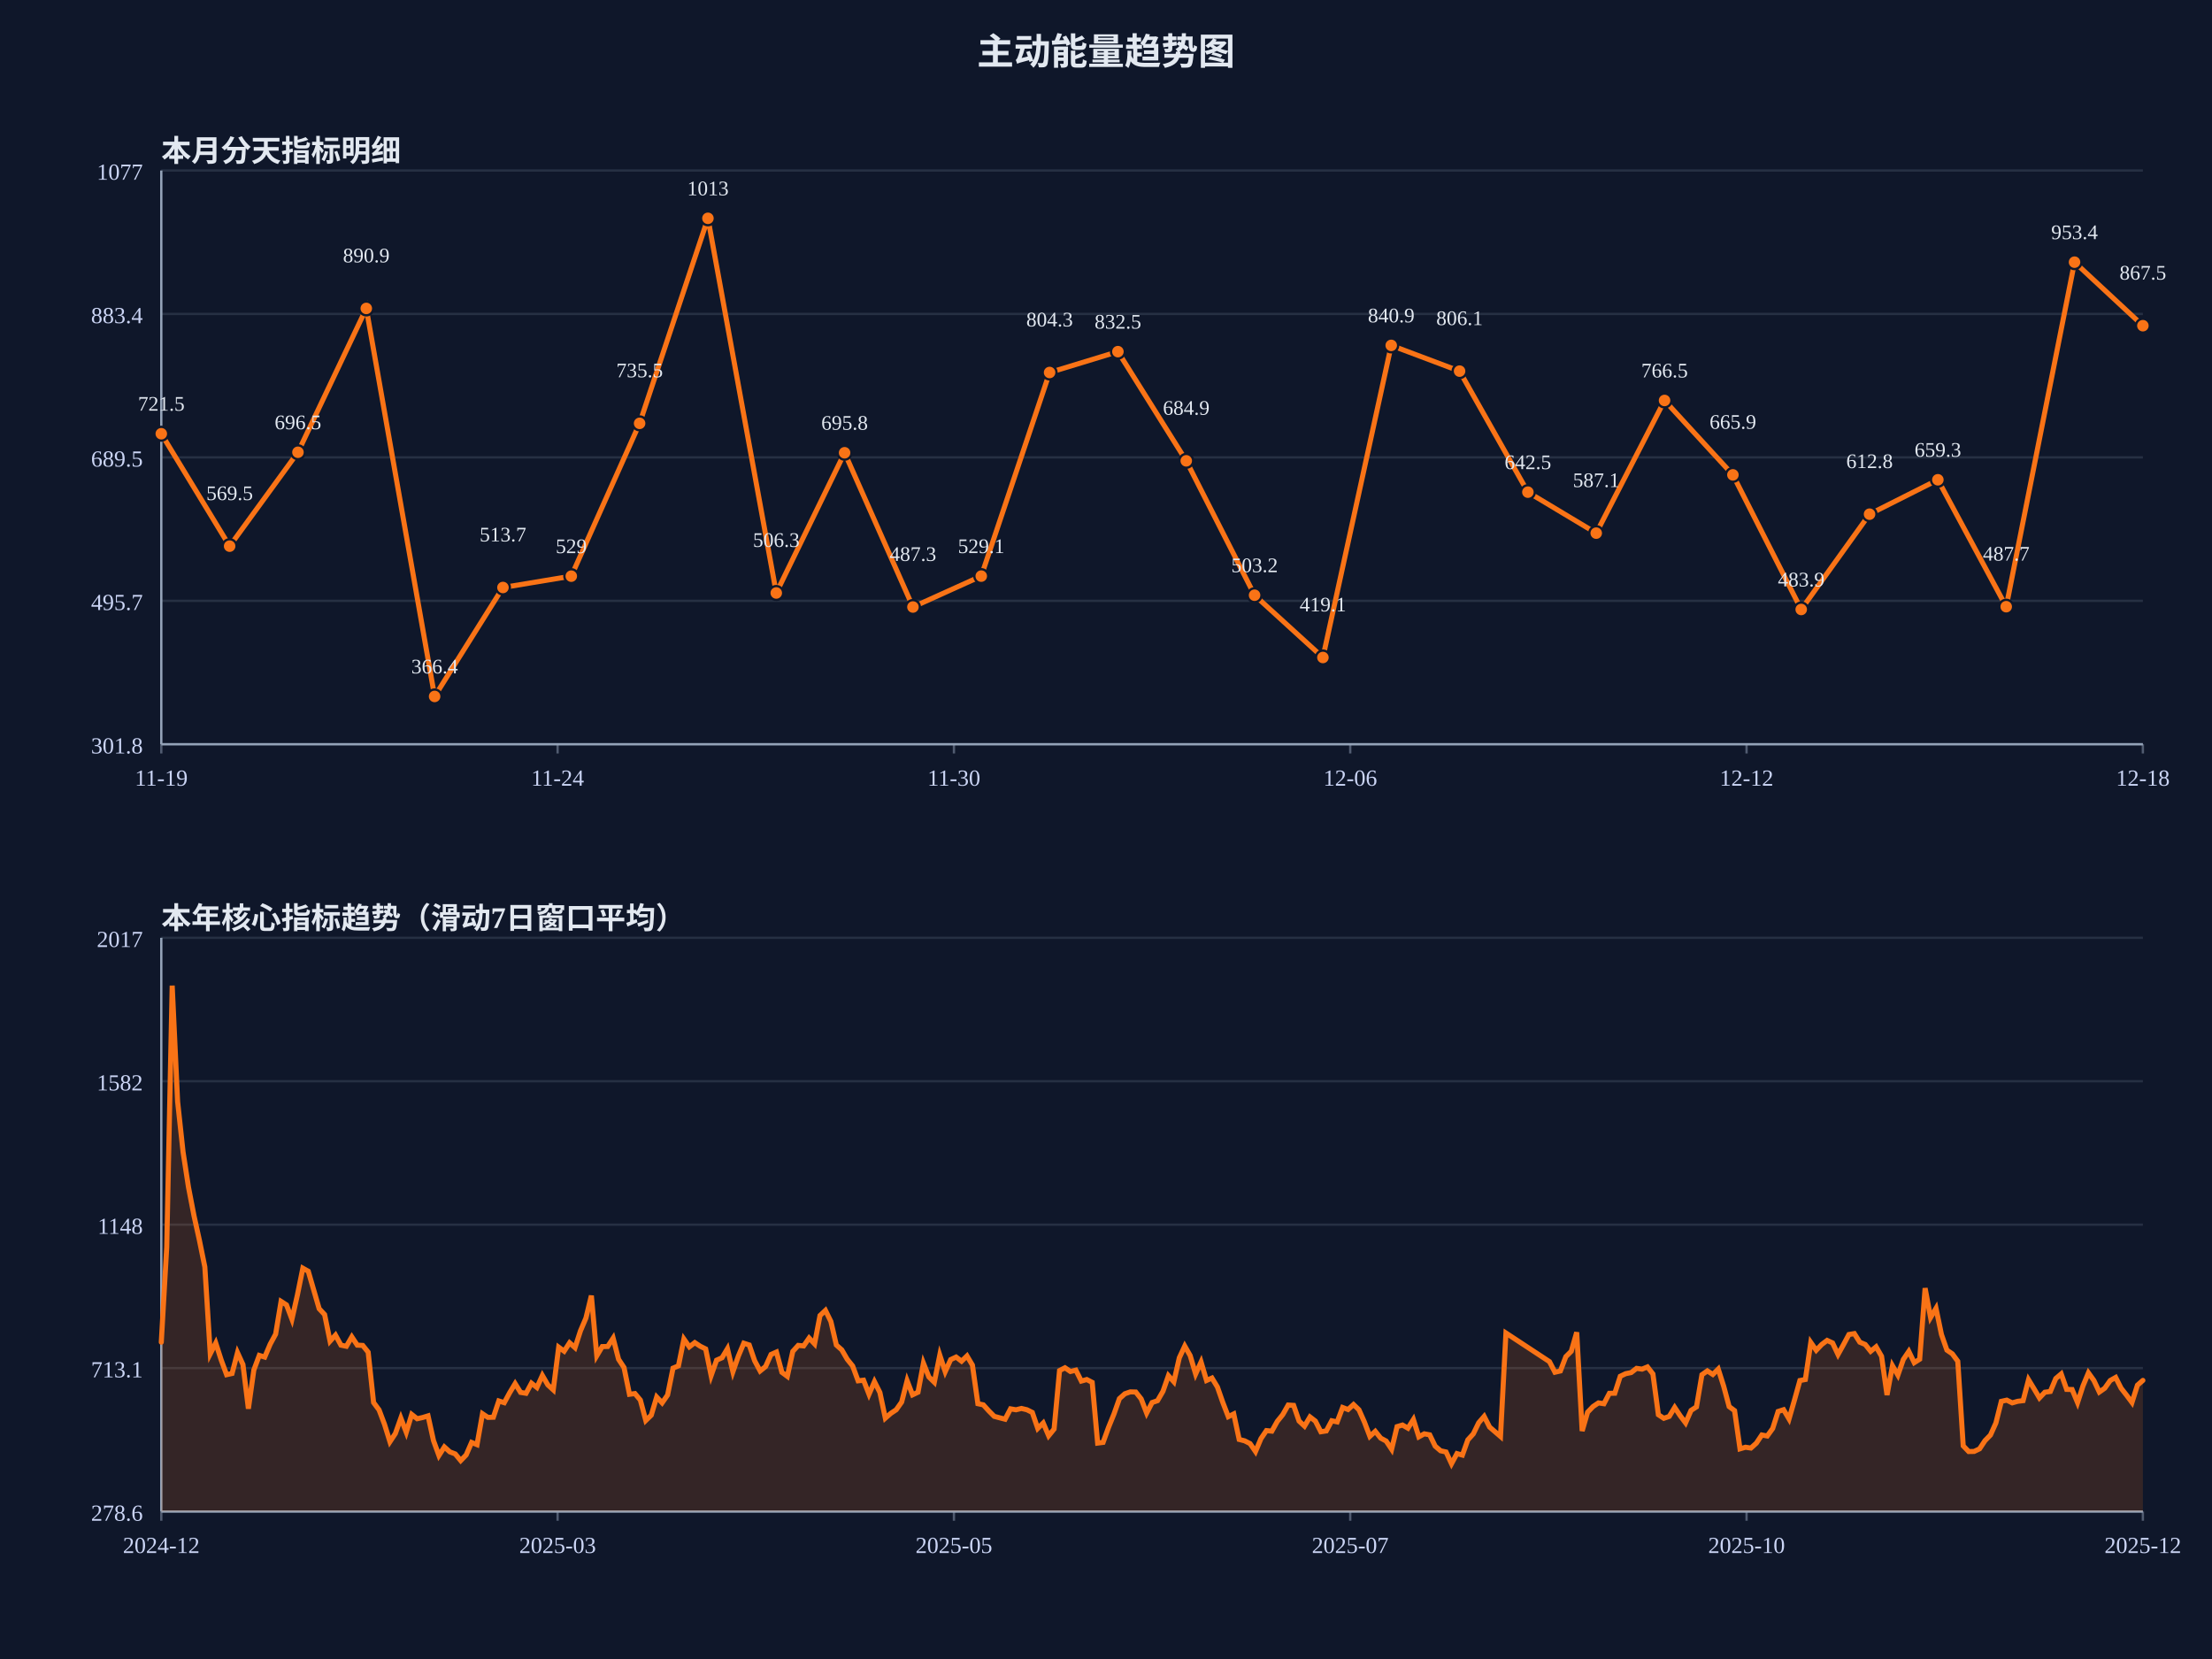
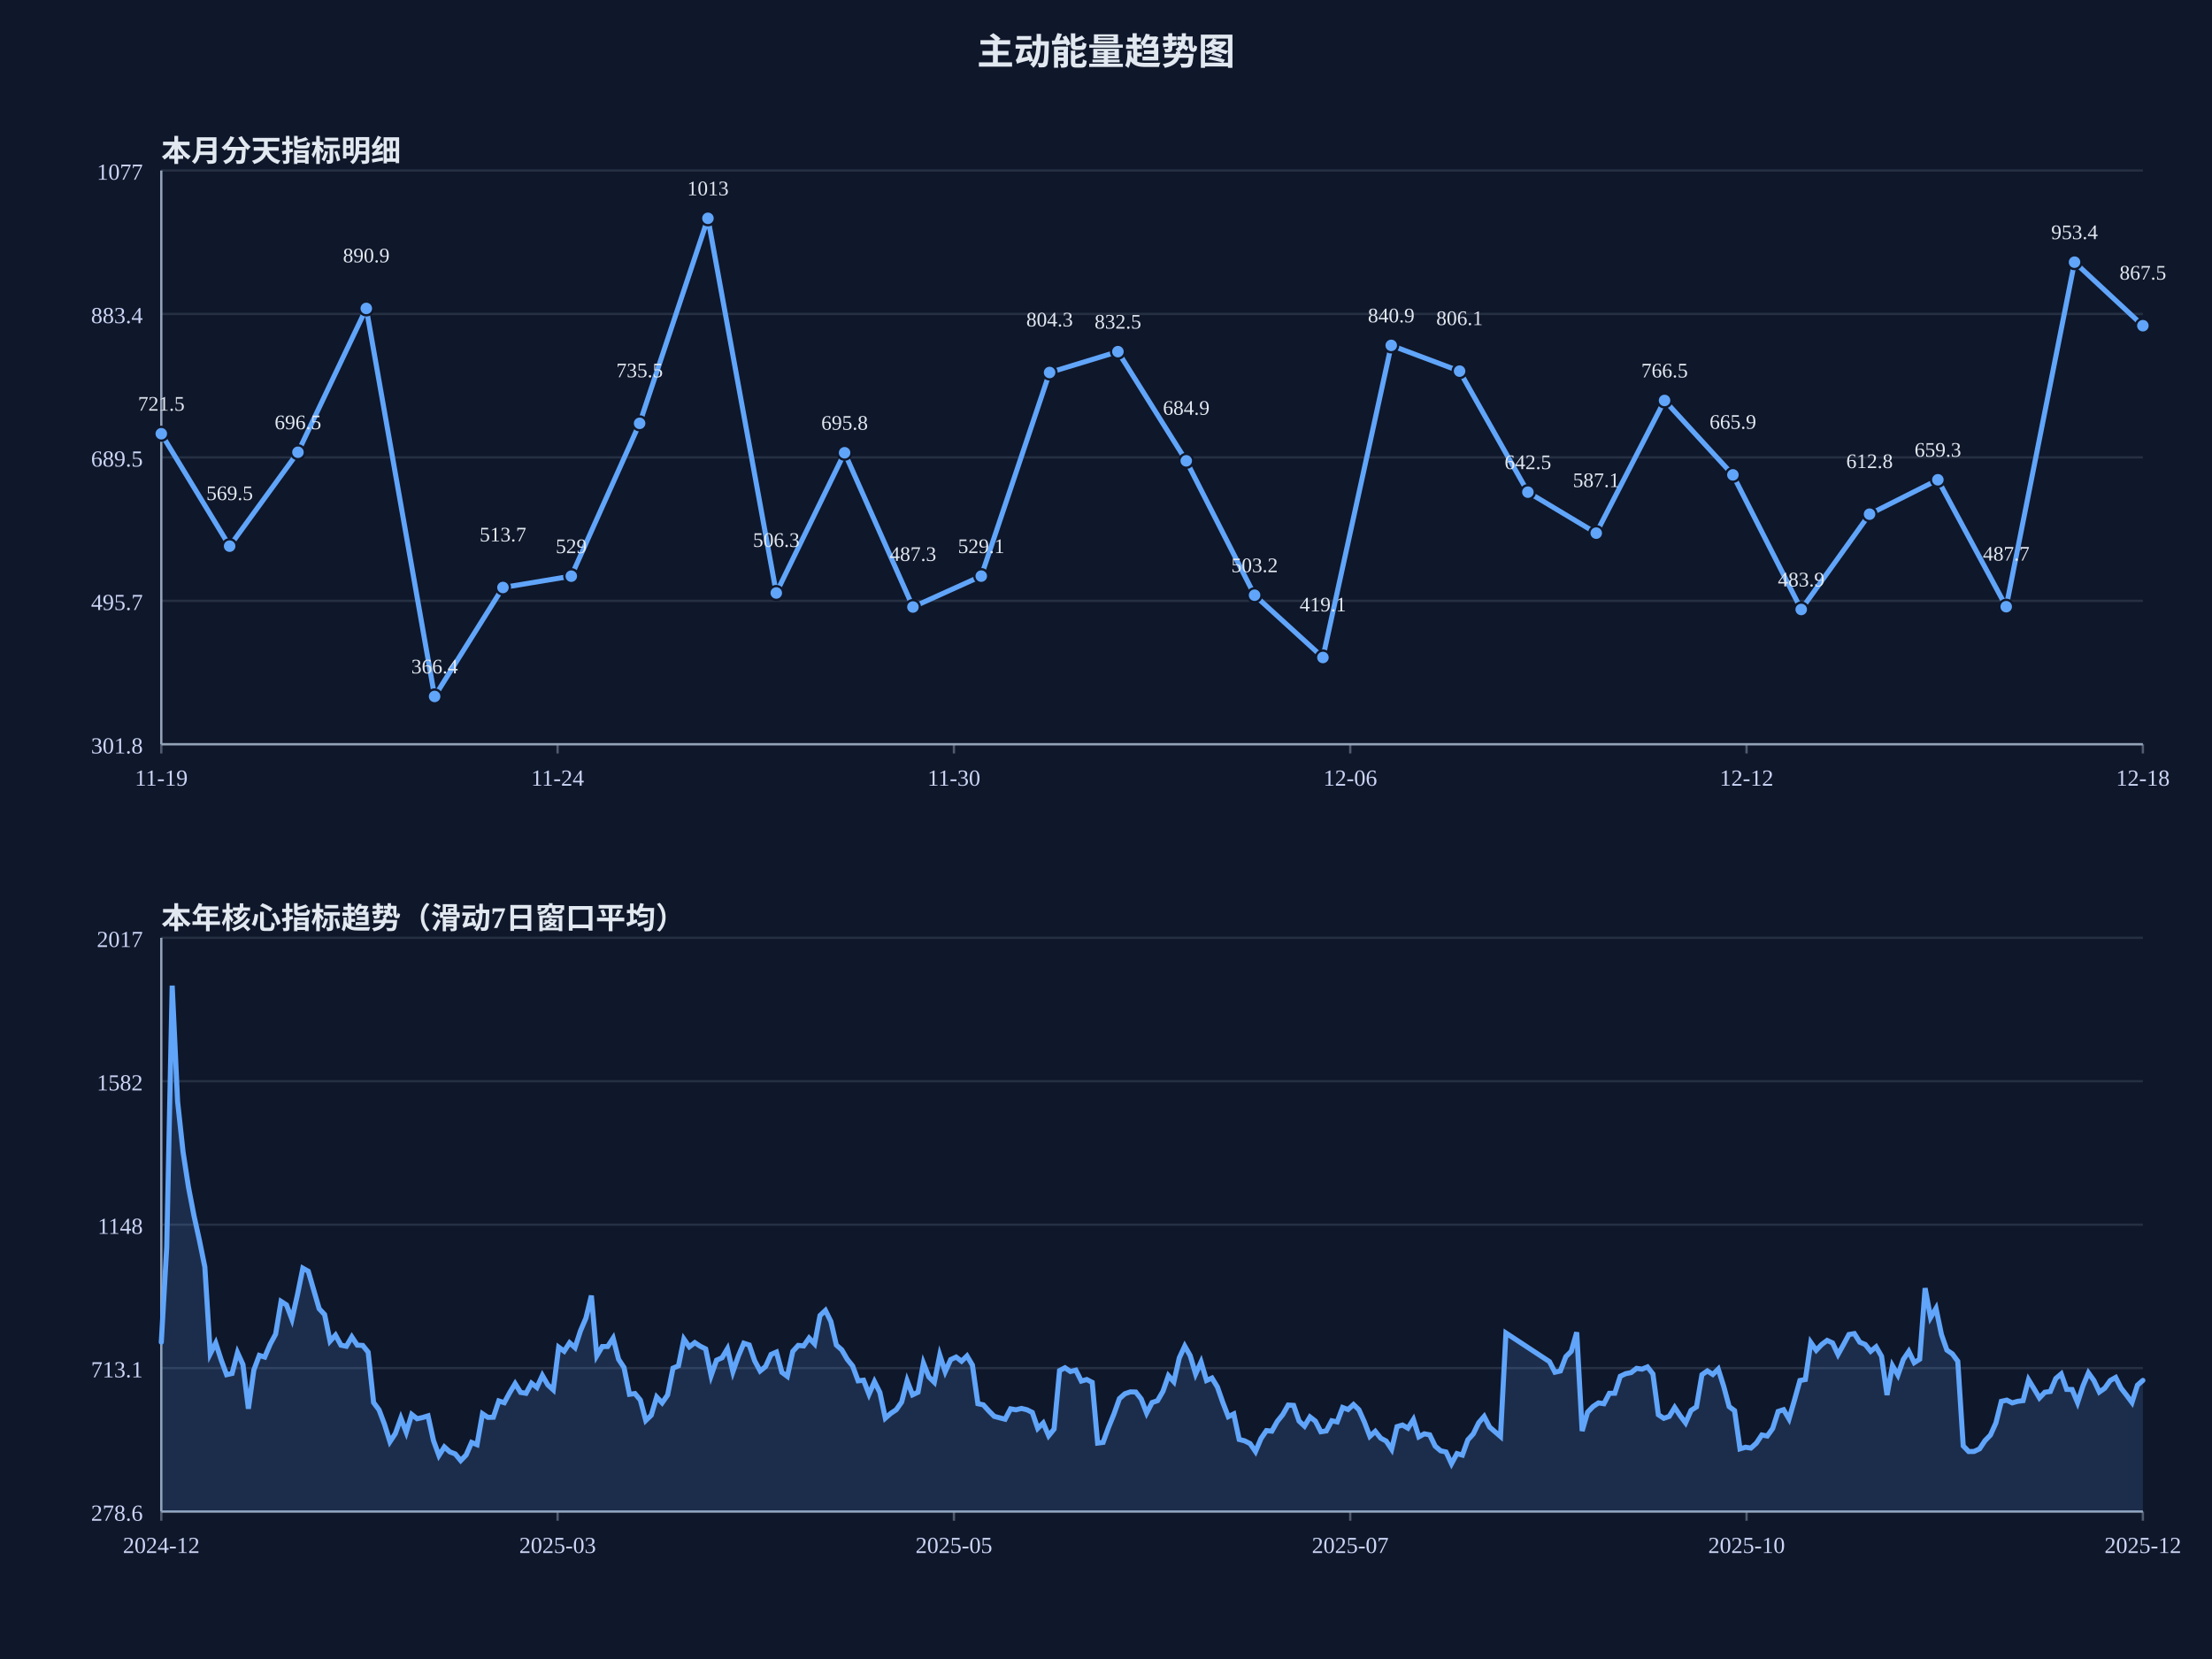
<svg xmlns="http://www.w3.org/2000/svg" viewBox="0 0 960 720" width="960" height="720">
  <rect width="960" height="720" fill="#0f172a" />
  <text x="480" y="28" fill="#e2e8f0" font-size="16" font-weight="700" text-anchor="middle">主动能量趋势图</text>
  <text x="70" y="70" fill="#e2e8f0" font-size="13" font-weight="600">本月分天指标明细</text>
  <line x1="70" y1="323.00" x2="930" y2="323.00" stroke="#94a3b8" stroke-opacity="0.18" stroke-width="1" />
  <text x="62" y="327.00" fill="#cbd5f5" font-size="10" text-anchor="end">301.8</text>
  <line x1="70" y1="260.75" x2="930" y2="260.75" stroke="#94a3b8" stroke-opacity="0.18" stroke-width="1" />
  <text x="62" y="264.75" fill="#cbd5f5" font-size="10" text-anchor="end">495.7</text>
  <line x1="70" y1="198.50" x2="930" y2="198.50" stroke="#94a3b8" stroke-opacity="0.18" stroke-width="1" />
  <text x="62" y="202.50" fill="#cbd5f5" font-size="10" text-anchor="end">689.5</text>
  <line x1="70" y1="136.25" x2="930" y2="136.25" stroke="#94a3b8" stroke-opacity="0.18" stroke-width="1" />
  <text x="62" y="140.25" fill="#cbd5f5" font-size="10" text-anchor="end">883.4</text>
  <line x1="70" y1="74.00" x2="930" y2="74.00" stroke="#94a3b8" stroke-opacity="0.18" stroke-width="1" />
  <text x="62" y="78.00" fill="#cbd5f5" font-size="10" text-anchor="end">1077</text>
  <line x1="70.00" y1="323" x2="70.00" y2="327" stroke="#94a3b8" stroke-opacity="0.5" stroke-width="1" />
  <text x="70.00" y="341" fill="#cbd5f5" font-size="10" text-anchor="middle">11-19</text>
  <line x1="242.00" y1="323" x2="242.00" y2="327" stroke="#94a3b8" stroke-opacity="0.5" stroke-width="1" />
  <text x="242.00" y="341" fill="#cbd5f5" font-size="10" text-anchor="middle">11-24</text>
  <line x1="414.00" y1="323" x2="414.00" y2="327" stroke="#94a3b8" stroke-opacity="0.5" stroke-width="1" />
  <text x="414.00" y="341" fill="#cbd5f5" font-size="10" text-anchor="middle">11-30</text>
  <line x1="586.00" y1="323" x2="586.00" y2="327" stroke="#94a3b8" stroke-opacity="0.5" stroke-width="1" />
  <text x="586.00" y="341" fill="#cbd5f5" font-size="10" text-anchor="middle">12-06</text>
  <line x1="758.00" y1="323" x2="758.00" y2="327" stroke="#94a3b8" stroke-opacity="0.5" stroke-width="1" />
  <text x="758.00" y="341" fill="#cbd5f5" font-size="10" text-anchor="middle">12-12</text>
  <line x1="930.00" y1="323" x2="930.00" y2="327" stroke="#94a3b8" stroke-opacity="0.5" stroke-width="1" />
  <text x="930.00" y="341" fill="#cbd5f5" font-size="10" text-anchor="middle">12-18</text>
  <line x1="70" y1="74" x2="70" y2="323" stroke="#94a3b8" stroke-width="1" />
  <line x1="70" y1="323" x2="930" y2="323" stroke="#94a3b8" stroke-width="1" />
-   <path d="M70.00,188.24 L99.66,237.03 L129.31,196.28 L158.97,133.86 L188.62,302.25 L218.28,254.97 L247.93,250.05 L277.59,183.73 L307.24,94.75 L336.90,257.35 L366.55,196.50 L396.21,263.44 L425.86,250.03 L455.52,161.66 L485.17,152.61 L514.83,200.00 L544.48,258.32 L574.14,285.35 L603.79,149.90 L633.45,161.07 L663.10,213.59 L692.76,231.38 L722.41,173.80 L752.07,206.09 L781.72,264.51 L811.38,223.15 L841.03,208.22 L870.69,263.30 L900.34,113.78 L930.00,141.35" fill="none" stroke="#f97316" stroke-width="2.2" stroke-linecap="round" />
-   <circle cx="70.00" cy="188.24" r="3" fill="#f97316" stroke="#0f172a" stroke-width="1" />
+   <path d="M70.00,188.24 L99.66,237.03 L129.31,196.28 L158.97,133.86 L188.62,302.25 L218.28,254.97 L247.93,250.05 L277.59,183.73 L307.24,94.75 L336.90,257.35 L366.55,196.50 L396.21,263.44 L425.86,250.03 L455.52,161.66 L485.17,152.61 L514.83,200.00 L544.48,258.32 L574.14,285.35 L603.79,149.90 L633.45,161.07 L663.10,213.59 L692.76,231.38 L722.41,173.80 L752.07,206.09 L781.72,264.51 L811.38,223.15 L841.03,208.22 L870.69,263.30 L900.34,113.78 L930.00,141.35" fill="none" stroke="#60a5fa" stroke-width="2.2" stroke-linecap="round" />
+   <circle cx="70.00" cy="188.24" r="3" fill="#60a5fa" stroke="#0f172a" stroke-width="1" />
  <text x="70.00" y="178.24" fill="#e2e8f0" font-size="9" text-anchor="middle">721.5</text>
-   <circle cx="99.66" cy="237.03" r="3" fill="#f97316" stroke="#0f172a" stroke-width="1" />
+   <circle cx="99.66" cy="237.03" r="3" fill="#60a5fa" stroke="#0f172a" stroke-width="1" />
  <text x="99.66" y="217.03" fill="#e2e8f0" font-size="9" text-anchor="middle">569.5</text>
-   <circle cx="129.31" cy="196.28" r="3" fill="#f97316" stroke="#0f172a" stroke-width="1" />
+   <circle cx="129.31" cy="196.28" r="3" fill="#60a5fa" stroke="#0f172a" stroke-width="1" />
  <text x="129.31" y="186.28" fill="#e2e8f0" font-size="9" text-anchor="middle">696.5</text>
-   <circle cx="158.97" cy="133.86" r="3" fill="#f97316" stroke="#0f172a" stroke-width="1" />
+   <circle cx="158.97" cy="133.86" r="3" fill="#60a5fa" stroke="#0f172a" stroke-width="1" />
  <text x="158.97" y="113.86" fill="#e2e8f0" font-size="9" text-anchor="middle">890.9</text>
-   <circle cx="188.62" cy="302.25" r="3" fill="#f97316" stroke="#0f172a" stroke-width="1" />
+   <circle cx="188.62" cy="302.25" r="3" fill="#60a5fa" stroke="#0f172a" stroke-width="1" />
  <text x="188.62" y="292.25" fill="#e2e8f0" font-size="9" text-anchor="middle">366.4</text>
-   <circle cx="218.28" cy="254.97" r="3" fill="#f97316" stroke="#0f172a" stroke-width="1" />
+   <circle cx="218.28" cy="254.97" r="3" fill="#60a5fa" stroke="#0f172a" stroke-width="1" />
  <text x="218.28" y="234.97" fill="#e2e8f0" font-size="9" text-anchor="middle">513.7</text>
-   <circle cx="247.93" cy="250.05" r="3" fill="#f97316" stroke="#0f172a" stroke-width="1" />
+   <circle cx="247.93" cy="250.05" r="3" fill="#60a5fa" stroke="#0f172a" stroke-width="1" />
  <text x="247.93" y="240.05" fill="#e2e8f0" font-size="9" text-anchor="middle">529</text>
-   <circle cx="277.59" cy="183.73" r="3" fill="#f97316" stroke="#0f172a" stroke-width="1" />
+   <circle cx="277.59" cy="183.73" r="3" fill="#60a5fa" stroke="#0f172a" stroke-width="1" />
  <text x="277.59" y="163.73" fill="#e2e8f0" font-size="9" text-anchor="middle">735.5</text>
-   <circle cx="307.24" cy="94.75" r="3" fill="#f97316" stroke="#0f172a" stroke-width="1" />
+   <circle cx="307.24" cy="94.75" r="3" fill="#60a5fa" stroke="#0f172a" stroke-width="1" />
  <text x="307.24" y="84.75" fill="#e2e8f0" font-size="9" text-anchor="middle">1013</text>
-   <circle cx="336.90" cy="257.35" r="3" fill="#f97316" stroke="#0f172a" stroke-width="1" />
+   <circle cx="336.90" cy="257.35" r="3" fill="#60a5fa" stroke="#0f172a" stroke-width="1" />
  <text x="336.90" y="237.35" fill="#e2e8f0" font-size="9" text-anchor="middle">506.3</text>
-   <circle cx="366.55" cy="196.50" r="3" fill="#f97316" stroke="#0f172a" stroke-width="1" />
+   <circle cx="366.55" cy="196.50" r="3" fill="#60a5fa" stroke="#0f172a" stroke-width="1" />
  <text x="366.55" y="186.50" fill="#e2e8f0" font-size="9" text-anchor="middle">695.8</text>
-   <circle cx="396.21" cy="263.44" r="3" fill="#f97316" stroke="#0f172a" stroke-width="1" />
+   <circle cx="396.21" cy="263.44" r="3" fill="#60a5fa" stroke="#0f172a" stroke-width="1" />
  <text x="396.21" y="243.44" fill="#e2e8f0" font-size="9" text-anchor="middle">487.3</text>
-   <circle cx="425.86" cy="250.03" r="3" fill="#f97316" stroke="#0f172a" stroke-width="1" />
+   <circle cx="425.86" cy="250.03" r="3" fill="#60a5fa" stroke="#0f172a" stroke-width="1" />
  <text x="425.86" y="240.03" fill="#e2e8f0" font-size="9" text-anchor="middle">529.1</text>
-   <circle cx="455.52" cy="161.66" r="3" fill="#f97316" stroke="#0f172a" stroke-width="1" />
+   <circle cx="455.52" cy="161.66" r="3" fill="#60a5fa" stroke="#0f172a" stroke-width="1" />
  <text x="455.52" y="141.66" fill="#e2e8f0" font-size="9" text-anchor="middle">804.3</text>
-   <circle cx="485.17" cy="152.61" r="3" fill="#f97316" stroke="#0f172a" stroke-width="1" />
+   <circle cx="485.17" cy="152.61" r="3" fill="#60a5fa" stroke="#0f172a" stroke-width="1" />
  <text x="485.17" y="142.61" fill="#e2e8f0" font-size="9" text-anchor="middle">832.5</text>
-   <circle cx="514.83" cy="200.00" r="3" fill="#f97316" stroke="#0f172a" stroke-width="1" />
+   <circle cx="514.83" cy="200.00" r="3" fill="#60a5fa" stroke="#0f172a" stroke-width="1" />
  <text x="514.83" y="180.00" fill="#e2e8f0" font-size="9" text-anchor="middle">684.9</text>
-   <circle cx="544.48" cy="258.32" r="3" fill="#f97316" stroke="#0f172a" stroke-width="1" />
+   <circle cx="544.48" cy="258.32" r="3" fill="#60a5fa" stroke="#0f172a" stroke-width="1" />
  <text x="544.48" y="248.32" fill="#e2e8f0" font-size="9" text-anchor="middle">503.2</text>
-   <circle cx="574.14" cy="285.35" r="3" fill="#f97316" stroke="#0f172a" stroke-width="1" />
+   <circle cx="574.14" cy="285.35" r="3" fill="#60a5fa" stroke="#0f172a" stroke-width="1" />
  <text x="574.14" y="265.35" fill="#e2e8f0" font-size="9" text-anchor="middle">419.1</text>
-   <circle cx="603.79" cy="149.90" r="3" fill="#f97316" stroke="#0f172a" stroke-width="1" />
+   <circle cx="603.79" cy="149.90" r="3" fill="#60a5fa" stroke="#0f172a" stroke-width="1" />
  <text x="603.79" y="139.90" fill="#e2e8f0" font-size="9" text-anchor="middle">840.9</text>
-   <circle cx="633.45" cy="161.07" r="3" fill="#f97316" stroke="#0f172a" stroke-width="1" />
+   <circle cx="633.45" cy="161.07" r="3" fill="#60a5fa" stroke="#0f172a" stroke-width="1" />
  <text x="633.45" y="141.07" fill="#e2e8f0" font-size="9" text-anchor="middle">806.1</text>
-   <circle cx="663.10" cy="213.59" r="3" fill="#f97316" stroke="#0f172a" stroke-width="1" />
+   <circle cx="663.10" cy="213.59" r="3" fill="#60a5fa" stroke="#0f172a" stroke-width="1" />
  <text x="663.10" y="203.59" fill="#e2e8f0" font-size="9" text-anchor="middle">642.5</text>
-   <circle cx="692.76" cy="231.38" r="3" fill="#f97316" stroke="#0f172a" stroke-width="1" />
+   <circle cx="692.76" cy="231.38" r="3" fill="#60a5fa" stroke="#0f172a" stroke-width="1" />
  <text x="692.76" y="211.38" fill="#e2e8f0" font-size="9" text-anchor="middle">587.1</text>
-   <circle cx="722.41" cy="173.80" r="3" fill="#f97316" stroke="#0f172a" stroke-width="1" />
+   <circle cx="722.41" cy="173.80" r="3" fill="#60a5fa" stroke="#0f172a" stroke-width="1" />
  <text x="722.41" y="163.80" fill="#e2e8f0" font-size="9" text-anchor="middle">766.5</text>
-   <circle cx="752.07" cy="206.09" r="3" fill="#f97316" stroke="#0f172a" stroke-width="1" />
+   <circle cx="752.07" cy="206.09" r="3" fill="#60a5fa" stroke="#0f172a" stroke-width="1" />
  <text x="752.07" y="186.09" fill="#e2e8f0" font-size="9" text-anchor="middle">665.9</text>
-   <circle cx="781.72" cy="264.51" r="3" fill="#f97316" stroke="#0f172a" stroke-width="1" />
+   <circle cx="781.72" cy="264.51" r="3" fill="#60a5fa" stroke="#0f172a" stroke-width="1" />
  <text x="781.72" y="254.51" fill="#e2e8f0" font-size="9" text-anchor="middle">483.9</text>
-   <circle cx="811.38" cy="223.15" r="3" fill="#f97316" stroke="#0f172a" stroke-width="1" />
+   <circle cx="811.38" cy="223.15" r="3" fill="#60a5fa" stroke="#0f172a" stroke-width="1" />
  <text x="811.38" y="203.15" fill="#e2e8f0" font-size="9" text-anchor="middle">612.8</text>
-   <circle cx="841.03" cy="208.22" r="3" fill="#f97316" stroke="#0f172a" stroke-width="1" />
+   <circle cx="841.03" cy="208.22" r="3" fill="#60a5fa" stroke="#0f172a" stroke-width="1" />
  <text x="841.03" y="198.22" fill="#e2e8f0" font-size="9" text-anchor="middle">659.3</text>
-   <circle cx="870.69" cy="263.30" r="3" fill="#f97316" stroke="#0f172a" stroke-width="1" />
+   <circle cx="870.69" cy="263.30" r="3" fill="#60a5fa" stroke="#0f172a" stroke-width="1" />
  <text x="870.69" y="243.30" fill="#e2e8f0" font-size="9" text-anchor="middle">487.7</text>
-   <circle cx="900.34" cy="113.78" r="3" fill="#f97316" stroke="#0f172a" stroke-width="1" />
+   <circle cx="900.34" cy="113.78" r="3" fill="#60a5fa" stroke="#0f172a" stroke-width="1" />
  <text x="900.34" y="103.78" fill="#e2e8f0" font-size="9" text-anchor="middle">953.4</text>
-   <circle cx="930.00" cy="141.35" r="3" fill="#f97316" stroke="#0f172a" stroke-width="1" />
+   <circle cx="930.00" cy="141.35" r="3" fill="#60a5fa" stroke="#0f172a" stroke-width="1" />
  <text x="930.00" y="121.35" fill="#e2e8f0" font-size="9" text-anchor="middle">867.5</text>
  <text x="70" y="403" fill="#e2e8f0" font-size="13" font-weight="600">本年核心指标趋势（滑动7日窗口平均）</text>
  <line x1="70" y1="656.00" x2="930" y2="656.00" stroke="#94a3b8" stroke-opacity="0.18" stroke-width="1" />
  <text x="62" y="660.00" fill="#cbd5f5" font-size="10" text-anchor="end">278.6</text>
  <line x1="70" y1="593.75" x2="930" y2="593.75" stroke="#94a3b8" stroke-opacity="0.18" stroke-width="1" />
  <text x="62" y="597.75" fill="#cbd5f5" font-size="10" text-anchor="end">713.1</text>
  <line x1="70" y1="531.50" x2="930" y2="531.50" stroke="#94a3b8" stroke-opacity="0.18" stroke-width="1" />
  <text x="62" y="535.50" fill="#cbd5f5" font-size="10" text-anchor="end">1148</text>
  <line x1="70" y1="469.25" x2="930" y2="469.25" stroke="#94a3b8" stroke-opacity="0.18" stroke-width="1" />
  <text x="62" y="473.25" fill="#cbd5f5" font-size="10" text-anchor="end">1582</text>
  <line x1="70" y1="407.00" x2="930" y2="407.00" stroke="#94a3b8" stroke-opacity="0.18" stroke-width="1" />
  <text x="62" y="411.00" fill="#cbd5f5" font-size="10" text-anchor="end">2017</text>
  <line x1="70.00" y1="656" x2="70.00" y2="660" stroke="#94a3b8" stroke-opacity="0.5" stroke-width="1" />
  <text x="70.00" y="674" fill="#cbd5f5" font-size="10" text-anchor="middle">2024-12</text>
  <line x1="242.00" y1="656" x2="242.00" y2="660" stroke="#94a3b8" stroke-opacity="0.5" stroke-width="1" />
  <text x="242.00" y="674" fill="#cbd5f5" font-size="10" text-anchor="middle">2025-03</text>
  <line x1="414.00" y1="656" x2="414.00" y2="660" stroke="#94a3b8" stroke-opacity="0.5" stroke-width="1" />
  <text x="414.00" y="674" fill="#cbd5f5" font-size="10" text-anchor="middle">2025-05</text>
  <line x1="586.00" y1="656" x2="586.00" y2="660" stroke="#94a3b8" stroke-opacity="0.5" stroke-width="1" />
  <text x="586.00" y="674" fill="#cbd5f5" font-size="10" text-anchor="middle">2025-07</text>
  <line x1="758.00" y1="656" x2="758.00" y2="660" stroke="#94a3b8" stroke-opacity="0.5" stroke-width="1" />
  <text x="758.00" y="674" fill="#cbd5f5" font-size="10" text-anchor="middle">2025-10</text>
  <line x1="930.00" y1="656" x2="930.00" y2="660" stroke="#94a3b8" stroke-opacity="0.5" stroke-width="1" />
  <text x="930.00" y="674" fill="#cbd5f5" font-size="10" text-anchor="middle">2025-12</text>
  <line x1="70" y1="407" x2="70" y2="656" stroke="#94a3b8" stroke-width="1" />
  <line x1="70" y1="656" x2="930" y2="656" stroke="#94a3b8" stroke-width="1" />
-   <path d="M70.00,656.00 L70.00,582.51 L72.36,541.24 L74.73,427.75 L77.09,478.14 L79.45,499.98 L81.81,515.27 L84.18,527.56 L86.54,538.26 L88.90,549.86 L91.26,587.53 L93.63,582.86 L95.99,590.20 L98.35,596.61 L100.71,596.09 L103.08,587.03 L105.44,592.20 L107.80,611.38 L110.16,594.59 L112.53,588.24 L114.89,588.96 L117.25,583.39 L119.62,579.01 L121.98,564.81 L124.34,566.32 L126.70,572.53 L129.07,562.02 L131.43,550.40 L133.79,551.72 L136.15,559.85 L138.52,567.98 L140.88,570.51 L143.24,582.06 L145.60,579.44 L147.97,583.79 L150.33,584.28 L152.69,580.20 L155.05,583.78 L157.42,583.91 L159.78,586.84 L162.14,608.70 L164.51,611.89 L166.87,618.13 L169.23,625.71 L171.59,622.14 L173.96,615.45 L176.32,621.62 L178.68,613.86 L181.04,615.73 L183.41,615.20 L185.77,614.48 L188.13,625.19 L190.49,631.68 L192.86,627.97 L195.22,630.10 L197.58,631.01 L199.95,633.88 L202.31,631.44 L204.67,626.01 L207.03,626.97 L209.40,613.56 L211.76,615.14 L214.12,615.07 L216.48,608.01 L218.85,608.76 L221.21,604.42 L223.57,600.49 L225.93,604.30 L228.30,604.68 L230.66,600.30 L233.02,602.16 L235.38,596.93 L237.75,601.03 L240.11,603.19 L242.47,584.67 L244.84,586.41 L247.20,582.76 L249.56,584.88 L251.92,577.58 L254.29,572.03 L256.65,562.30 L259.01,588.38 L261.37,584.41 L263.74,584.37 L266.10,580.75 L268.46,589.92 L270.82,593.50 L273.19,605.11 L275.55,604.80 L277.91,607.62 L280.27,616.48 L282.64,614.18 L285.00,606.30 L287.36,608.83 L289.73,605.43 L292.09,593.77 L294.45,592.77 L296.81,581.13 L299.18,584.51 L301.54,582.69 L303.90,584.26 L306.26,585.43 L308.63,597.00 L310.99,590.31 L313.35,589.27 L315.71,585.33 L318.08,595.34 L320.44,588.54 L322.80,582.95 L325.16,583.71 L327.53,590.59 L329.89,594.99 L332.25,593.08 L334.62,587.84 L336.98,586.79 L339.34,595.58 L341.70,597.33 L344.07,586.49 L346.43,583.90 L348.79,584.12 L351.15,580.70 L353.52,583.23 L355.88,570.94 L358.24,568.71 L360.60,573.53 L362.97,583.74 L365.33,585.83 L367.69,589.91 L370.05,592.84 L372.42,599.27 L374.78,599.00 L377.14,605.10 L379.51,599.64 L381.87,604.33 L384.23,615.47 L386.59,613.40 L388.96,611.82 L391.32,608.47 L393.68,599.20 L396.04,605.35 L398.41,604.22 L400.77,591.61 L403.13,597.59 L405.49,599.90 L407.86,588.11 L410.22,595.29 L412.58,590.07 L414.95,588.96 L417.31,590.76 L419.67,588.47 L422.03,592.46 L424.40,609.20 L426.76,609.70 L429.12,612.30 L431.48,614.68 L433.85,615.32 L436.21,615.93 L438.57,611.43 L440.93,611.84 L443.30,611.26 L445.66,611.82 L448.02,613.00 L450.38,619.92 L452.75,617.57 L455.11,623.11 L457.47,620.20 L459.84,594.82 L462.20,593.61 L464.56,595.22 L466.92,594.64 L469.29,599.38 L471.65,598.71 L474.01,599.95 L476.37,626.30 L478.74,625.99 L481.10,619.47 L483.46,613.67 L485.82,607.00 L488.19,604.89 L490.55,604.07 L492.91,604.13 L495.27,607.12 L497.64,613.27 L500.00,608.70 L502.36,607.89 L504.73,603.81 L507.09,597.03 L509.45,599.68 L511.81,589.29 L514.18,584.19 L516.54,588.34 L518.90,596.32 L521.26,591.10 L523.63,599.12 L525.99,598.07 L528.35,601.95 L530.71,608.69 L533.08,614.83 L535.44,613.65 L537.80,624.71 L540.16,625.31 L542.53,626.52 L544.89,629.96 L547.25,624.36 L549.62,620.87 L551.98,621.11 L554.34,616.87 L556.70,613.96 L559.07,609.79 L561.43,609.93 L563.79,616.73 L566.15,618.93 L568.52,614.94 L570.88,616.76 L573.24,621.38 L575.60,621.01 L577.97,616.60 L580.33,617.10 L582.69,610.84 L585.05,611.73 L587.42,609.57 L589.78,611.84 L592.14,617.13 L594.51,623.36 L596.87,621.20 L599.23,624.15 L601.59,625.41 L603.96,628.98 L606.32,619.15 L608.68,618.46 L611.04,619.83 L613.41,616.06 L615.77,623.58 L618.13,622.28 L620.49,622.71 L622.86,627.61 L625.22,629.64 L627.58,630.15 L629.95,635.25 L632.31,630.85 L634.67,631.50 L637.03,624.90 L639.40,622.30 L641.76,617.45 L644.12,614.72 L646.48,619.34 L648.85,621.39 L651.21,623.42 L653.57,578.52 L672.47,590.95 L674.84,595.54 L677.20,594.99 L679.56,588.80 L681.92,586.46 L684.29,578.21 L686.65,621.05 L689.01,612.89 L691.37,610.44 L693.74,608.85 L696.10,609.21 L698.46,604.70 L700.82,604.65 L703.19,597.30 L705.55,596.17 L707.91,595.69 L710.27,593.87 L712.64,594.20 L715.00,593.24 L717.36,596.29 L719.73,613.98 L722.09,615.54 L724.45,614.71 L726.81,610.82 L729.18,614.40 L731.54,617.53 L733.90,612.12 L736.26,610.58 L738.63,596.63 L740.99,594.96 L743.35,596.50 L745.71,594.17 L748.08,601.64 L750.44,610.45 L752.80,612.21 L755.16,628.79 L757.53,628.09 L759.89,628.45 L762.25,626.32 L764.62,622.77 L766.98,623.22 L769.34,619.95 L771.70,612.57 L774.07,611.81 L776.43,615.81 L778.79,607.63 L781.15,599.15 L783.52,598.69 L785.88,582.62 L788.24,586.00 L790.60,583.51 L792.97,581.73 L795.33,582.83 L797.69,587.85 L800.05,583.59 L802.42,579.17 L804.78,578.78 L807.14,582.51 L809.51,583.50 L811.87,586.45 L814.23,584.51 L816.59,588.62 L818.96,605.43 L821.32,592.70 L823.68,596.79 L826.04,589.99 L828.41,586.49 L830.77,591.39 L833.13,589.90 L835.49,559.05 L837.86,571.79 L840.22,567.80 L842.58,579.15 L844.95,585.94 L847.31,587.57 L849.67,590.79 L852.03,627.48 L854.40,629.96 L856.76,629.92 L859.12,628.79 L861.48,625.23 L863.85,622.80 L866.21,617.57 L868.57,608.17 L870.93,607.65 L873.30,608.84 L875.66,608.16 L878.02,607.87 L880.38,598.80 L882.75,602.70 L885.11,606.69 L887.47,604.21 L889.84,603.90 L892.20,598.27 L894.56,596.28 L896.92,602.99 L899.29,603.05 L901.65,608.72 L904.01,601.48 L906.37,595.81 L908.74,599.12 L911.10,604.14 L913.46,602.47 L915.82,599.14 L918.19,597.81 L920.55,602.48 L922.91,605.49 L925.27,608.66 L927.64,601.16 L930.00,599.09 L930.00,656.00 Z" fill="#f97316" fill-opacity="0.16" stroke="none" />
-   <path d="M70.00,582.51 L72.36,541.24 L74.73,427.75 L77.09,478.14 L79.45,499.98 L81.81,515.27 L84.18,527.56 L86.54,538.26 L88.90,549.86 L91.26,587.53 L93.63,582.86 L95.99,590.20 L98.35,596.61 L100.71,596.09 L103.08,587.03 L105.44,592.20 L107.80,611.38 L110.16,594.59 L112.53,588.24 L114.89,588.96 L117.25,583.39 L119.62,579.01 L121.98,564.81 L124.34,566.32 L126.70,572.53 L129.07,562.02 L131.43,550.40 L133.79,551.72 L136.15,559.85 L138.52,567.98 L140.88,570.51 L143.24,582.06 L145.60,579.44 L147.97,583.79 L150.33,584.28 L152.69,580.20 L155.05,583.78 L157.42,583.91 L159.78,586.84 L162.14,608.70 L164.51,611.89 L166.87,618.13 L169.23,625.71 L171.59,622.14 L173.96,615.45 L176.32,621.62 L178.68,613.86 L181.04,615.73 L183.41,615.20 L185.77,614.48 L188.13,625.19 L190.49,631.68 L192.86,627.97 L195.22,630.10 L197.58,631.01 L199.95,633.88 L202.31,631.44 L204.67,626.01 L207.03,626.97 L209.40,613.56 L211.76,615.14 L214.12,615.07 L216.48,608.01 L218.85,608.76 L221.21,604.42 L223.57,600.49 L225.93,604.30 L228.30,604.68 L230.66,600.30 L233.02,602.16 L235.38,596.93 L237.75,601.03 L240.11,603.19 L242.47,584.67 L244.84,586.41 L247.20,582.76 L249.56,584.88 L251.92,577.58 L254.29,572.03 L256.65,562.30 L259.01,588.38 L261.37,584.41 L263.74,584.37 L266.10,580.75 L268.46,589.92 L270.82,593.50 L273.19,605.11 L275.55,604.80 L277.91,607.62 L280.27,616.48 L282.64,614.18 L285.00,606.30 L287.36,608.83 L289.73,605.43 L292.09,593.77 L294.45,592.77 L296.81,581.13 L299.18,584.51 L301.54,582.69 L303.90,584.26 L306.26,585.43 L308.63,597.00 L310.99,590.31 L313.35,589.27 L315.71,585.33 L318.08,595.34 L320.44,588.54 L322.80,582.95 L325.16,583.71 L327.53,590.59 L329.89,594.99 L332.25,593.08 L334.62,587.84 L336.98,586.79 L339.34,595.58 L341.70,597.33 L344.07,586.49 L346.43,583.90 L348.79,584.12 L351.15,580.70 L353.52,583.23 L355.88,570.94 L358.24,568.71 L360.60,573.53 L362.97,583.74 L365.33,585.83 L367.69,589.91 L370.05,592.84 L372.42,599.27 L374.78,599.00 L377.14,605.10 L379.51,599.64 L381.87,604.33 L384.23,615.47 L386.59,613.40 L388.96,611.82 L391.32,608.47 L393.68,599.20 L396.04,605.35 L398.41,604.22 L400.77,591.61 L403.13,597.59 L405.49,599.90 L407.86,588.11 L410.22,595.29 L412.58,590.07 L414.95,588.96 L417.31,590.76 L419.67,588.47 L422.03,592.46 L424.40,609.20 L426.76,609.70 L429.12,612.30 L431.48,614.68 L433.85,615.32 L436.21,615.93 L438.57,611.43 L440.93,611.84 L443.30,611.26 L445.66,611.82 L448.02,613.00 L450.38,619.92 L452.75,617.57 L455.11,623.11 L457.47,620.20 L459.84,594.82 L462.20,593.61 L464.56,595.22 L466.92,594.64 L469.29,599.38 L471.65,598.71 L474.01,599.95 L476.37,626.30 L478.74,625.99 L481.10,619.47 L483.46,613.67 L485.82,607.00 L488.19,604.89 L490.55,604.07 L492.91,604.13 L495.27,607.12 L497.64,613.27 L500.00,608.70 L502.36,607.89 L504.73,603.81 L507.09,597.03 L509.45,599.68 L511.81,589.29 L514.18,584.19 L516.54,588.34 L518.90,596.32 L521.26,591.10 L523.63,599.12 L525.99,598.07 L528.35,601.95 L530.71,608.69 L533.08,614.83 L535.44,613.65 L537.80,624.71 L540.16,625.31 L542.53,626.52 L544.89,629.96 L547.25,624.36 L549.62,620.87 L551.98,621.11 L554.34,616.87 L556.70,613.96 L559.07,609.79 L561.43,609.93 L563.79,616.73 L566.15,618.93 L568.52,614.94 L570.88,616.76 L573.24,621.38 L575.60,621.01 L577.97,616.60 L580.33,617.10 L582.69,610.84 L585.05,611.73 L587.42,609.57 L589.78,611.84 L592.14,617.13 L594.51,623.36 L596.87,621.20 L599.23,624.15 L601.59,625.41 L603.96,628.98 L606.32,619.15 L608.68,618.46 L611.04,619.83 L613.41,616.06 L615.77,623.58 L618.13,622.28 L620.49,622.71 L622.86,627.61 L625.22,629.64 L627.58,630.15 L629.95,635.25 L632.31,630.85 L634.67,631.50 L637.03,624.90 L639.40,622.30 L641.76,617.45 L644.12,614.72 L646.48,619.34 L648.85,621.39 L651.21,623.42 L653.57,578.52 L672.47,590.95 L674.84,595.54 L677.20,594.99 L679.56,588.80 L681.92,586.46 L684.29,578.21 L686.65,621.05 L689.01,612.89 L691.37,610.44 L693.74,608.85 L696.10,609.21 L698.46,604.70 L700.82,604.65 L703.19,597.30 L705.55,596.17 L707.91,595.69 L710.27,593.87 L712.64,594.20 L715.00,593.24 L717.36,596.29 L719.73,613.98 L722.09,615.54 L724.45,614.71 L726.81,610.82 L729.18,614.40 L731.54,617.53 L733.90,612.12 L736.26,610.58 L738.63,596.63 L740.99,594.96 L743.35,596.50 L745.71,594.17 L748.08,601.64 L750.44,610.45 L752.80,612.21 L755.16,628.79 L757.53,628.09 L759.89,628.45 L762.25,626.32 L764.62,622.77 L766.98,623.22 L769.34,619.95 L771.70,612.57 L774.07,611.81 L776.43,615.81 L778.79,607.63 L781.15,599.15 L783.52,598.69 L785.88,582.62 L788.24,586.00 L790.60,583.51 L792.97,581.73 L795.33,582.83 L797.69,587.85 L800.05,583.59 L802.42,579.17 L804.78,578.78 L807.14,582.51 L809.51,583.50 L811.87,586.45 L814.23,584.51 L816.59,588.62 L818.96,605.43 L821.32,592.70 L823.68,596.79 L826.04,589.99 L828.41,586.49 L830.77,591.39 L833.13,589.90 L835.49,559.05 L837.86,571.79 L840.22,567.80 L842.58,579.15 L844.95,585.94 L847.31,587.57 L849.67,590.79 L852.03,627.48 L854.40,629.96 L856.76,629.92 L859.12,628.79 L861.48,625.23 L863.85,622.80 L866.21,617.57 L868.57,608.17 L870.93,607.65 L873.30,608.84 L875.66,608.16 L878.02,607.87 L880.38,598.80 L882.75,602.70 L885.11,606.69 L887.47,604.21 L889.84,603.90 L892.20,598.27 L894.56,596.28 L896.92,602.99 L899.29,603.05 L901.65,608.72 L904.01,601.48 L906.37,595.81 L908.74,599.12 L911.10,604.14 L913.46,602.47 L915.82,599.14 L918.19,597.81 L920.55,602.48 L922.91,605.49 L925.27,608.66 L927.64,601.16 L930.00,599.09" fill="none" stroke="#f97316" stroke-width="2.2" stroke-linecap="round" />
+   <path d="M70.00,656.00 L70.00,582.51 L72.36,541.24 L74.73,427.75 L77.09,478.14 L79.45,499.98 L81.81,515.27 L84.18,527.56 L86.54,538.26 L88.90,549.86 L91.26,587.53 L93.63,582.86 L95.99,590.20 L98.35,596.61 L100.71,596.09 L103.08,587.03 L105.44,592.20 L107.80,611.38 L110.16,594.59 L112.53,588.24 L114.89,588.96 L117.25,583.39 L119.62,579.01 L121.98,564.81 L124.34,566.32 L126.70,572.53 L129.07,562.02 L131.43,550.40 L133.79,551.72 L136.15,559.85 L138.52,567.98 L140.88,570.51 L143.24,582.06 L145.60,579.44 L147.97,583.79 L150.33,584.28 L152.69,580.20 L155.05,583.78 L157.42,583.91 L159.78,586.84 L162.14,608.70 L164.51,611.89 L166.87,618.13 L169.23,625.71 L171.59,622.14 L173.96,615.45 L176.32,621.62 L178.68,613.86 L181.04,615.73 L183.41,615.20 L185.77,614.48 L188.13,625.19 L190.49,631.68 L192.86,627.97 L195.22,630.10 L197.58,631.01 L199.95,633.88 L202.31,631.44 L204.67,626.01 L207.03,626.97 L209.40,613.56 L211.76,615.14 L214.12,615.07 L216.48,608.01 L218.85,608.76 L221.21,604.42 L223.57,600.49 L225.93,604.30 L228.30,604.68 L230.66,600.30 L233.02,602.16 L235.38,596.93 L237.75,601.03 L240.11,603.19 L242.47,584.67 L244.84,586.41 L247.20,582.76 L249.56,584.88 L251.92,577.58 L254.29,572.03 L256.65,562.30 L259.01,588.38 L261.37,584.41 L263.74,584.37 L266.10,580.75 L268.46,589.92 L270.82,593.50 L273.19,605.11 L275.55,604.80 L277.91,607.62 L280.27,616.48 L282.64,614.18 L285.00,606.30 L287.36,608.83 L289.73,605.43 L292.09,593.77 L294.45,592.77 L296.81,581.13 L299.18,584.51 L301.54,582.69 L303.90,584.26 L306.26,585.43 L308.63,597.00 L310.99,590.31 L313.35,589.27 L315.71,585.33 L318.08,595.34 L320.44,588.54 L322.80,582.95 L325.16,583.71 L327.53,590.59 L329.89,594.99 L332.25,593.08 L334.62,587.84 L336.98,586.79 L339.34,595.58 L341.70,597.33 L344.07,586.49 L346.43,583.90 L348.79,584.12 L351.15,580.70 L353.52,583.23 L355.88,570.94 L358.24,568.71 L360.60,573.53 L362.97,583.74 L365.33,585.83 L367.69,589.91 L370.05,592.84 L372.42,599.27 L374.78,599.00 L377.14,605.10 L379.51,599.64 L381.87,604.33 L384.23,615.47 L386.59,613.40 L388.96,611.82 L391.32,608.47 L393.68,599.20 L396.04,605.35 L398.41,604.22 L400.77,591.61 L403.13,597.59 L405.49,599.90 L407.86,588.11 L410.22,595.29 L412.58,590.07 L414.95,588.96 L417.31,590.76 L419.67,588.47 L422.03,592.46 L424.40,609.20 L426.76,609.70 L429.12,612.30 L431.48,614.68 L433.85,615.32 L436.21,615.93 L438.57,611.43 L440.93,611.84 L443.30,611.26 L445.66,611.82 L448.02,613.00 L450.38,619.92 L452.75,617.57 L455.11,623.11 L457.47,620.20 L459.84,594.82 L462.20,593.61 L464.56,595.22 L466.92,594.64 L469.29,599.38 L471.65,598.71 L474.01,599.95 L476.37,626.30 L478.74,625.99 L481.10,619.47 L483.46,613.67 L485.82,607.00 L488.19,604.89 L490.55,604.07 L492.91,604.13 L495.27,607.12 L497.64,613.27 L500.00,608.70 L502.36,607.89 L504.73,603.81 L507.09,597.03 L509.45,599.68 L511.81,589.29 L514.18,584.19 L516.54,588.34 L518.90,596.32 L521.26,591.10 L523.63,599.12 L525.99,598.07 L528.35,601.95 L530.71,608.69 L533.08,614.83 L535.44,613.65 L537.80,624.71 L540.16,625.31 L542.53,626.52 L544.89,629.96 L547.25,624.36 L549.62,620.87 L551.98,621.11 L554.34,616.87 L556.70,613.96 L559.07,609.79 L561.43,609.93 L563.79,616.73 L566.15,618.93 L568.52,614.94 L570.88,616.76 L573.24,621.38 L575.60,621.01 L577.97,616.60 L580.33,617.10 L582.69,610.84 L585.05,611.73 L587.42,609.57 L589.78,611.84 L592.14,617.13 L594.51,623.36 L596.87,621.20 L599.23,624.15 L601.59,625.41 L603.96,628.98 L606.32,619.15 L608.68,618.46 L611.04,619.83 L613.41,616.06 L615.77,623.58 L618.13,622.28 L620.49,622.71 L622.86,627.61 L625.22,629.64 L627.58,630.15 L629.95,635.25 L632.31,630.85 L634.67,631.50 L637.03,624.90 L639.40,622.30 L641.76,617.45 L644.12,614.72 L646.48,619.34 L648.85,621.39 L651.21,623.42 L653.57,578.52 L672.47,590.95 L674.84,595.54 L677.20,594.99 L679.56,588.80 L681.92,586.46 L684.29,578.21 L686.65,621.05 L689.01,612.89 L691.37,610.44 L693.74,608.85 L696.10,609.21 L698.46,604.70 L700.82,604.65 L703.19,597.30 L705.55,596.17 L707.91,595.69 L710.27,593.87 L712.64,594.20 L715.00,593.24 L717.36,596.29 L719.73,613.98 L722.09,615.54 L724.45,614.71 L726.81,610.82 L729.18,614.40 L731.54,617.53 L733.90,612.12 L736.26,610.58 L738.63,596.63 L740.99,594.96 L743.35,596.50 L745.71,594.17 L748.08,601.64 L750.44,610.45 L752.80,612.21 L755.16,628.79 L757.53,628.09 L759.89,628.45 L762.25,626.32 L764.62,622.77 L766.98,623.22 L769.34,619.95 L771.70,612.57 L774.07,611.81 L776.43,615.81 L778.79,607.63 L781.15,599.15 L783.52,598.69 L785.88,582.62 L788.24,586.00 L790.60,583.51 L792.97,581.73 L795.33,582.83 L797.69,587.85 L800.05,583.59 L802.42,579.17 L804.78,578.78 L807.14,582.51 L809.51,583.50 L811.87,586.45 L814.23,584.51 L816.59,588.62 L818.96,605.43 L821.32,592.70 L823.68,596.79 L826.04,589.99 L828.41,586.49 L830.77,591.39 L833.13,589.90 L835.49,559.05 L837.86,571.79 L840.22,567.80 L842.58,579.15 L844.95,585.94 L847.31,587.57 L849.67,590.79 L852.03,627.48 L854.40,629.96 L856.76,629.92 L859.12,628.79 L861.48,625.23 L863.85,622.80 L866.21,617.57 L868.57,608.17 L870.93,607.65 L873.30,608.84 L875.66,608.16 L878.02,607.87 L880.38,598.80 L882.75,602.70 L885.11,606.69 L887.47,604.21 L889.84,603.90 L892.20,598.27 L894.56,596.28 L896.92,602.99 L899.29,603.05 L901.65,608.72 L904.01,601.48 L906.37,595.81 L908.74,599.12 L911.10,604.14 L913.46,602.47 L915.82,599.14 L918.19,597.81 L920.55,602.48 L922.91,605.49 L925.27,608.66 L927.64,601.16 L930.00,599.09 L930.00,656.00 Z" fill="#60a5fa" fill-opacity="0.16" stroke="none" />
+   <path d="M70.00,582.51 L72.36,541.24 L74.73,427.75 L77.09,478.14 L79.45,499.98 L81.81,515.27 L84.18,527.56 L86.54,538.26 L88.90,549.86 L91.26,587.53 L93.63,582.86 L95.99,590.20 L98.35,596.61 L100.71,596.09 L103.08,587.03 L105.44,592.20 L107.80,611.38 L110.16,594.59 L112.53,588.24 L114.89,588.96 L117.25,583.39 L119.62,579.01 L121.98,564.81 L124.34,566.32 L126.70,572.53 L129.07,562.02 L131.43,550.40 L133.79,551.72 L136.15,559.85 L138.52,567.98 L140.88,570.51 L143.24,582.06 L145.60,579.44 L147.97,583.79 L150.33,584.28 L152.69,580.20 L155.05,583.78 L157.42,583.91 L159.78,586.84 L162.14,608.70 L164.51,611.89 L166.87,618.13 L169.23,625.71 L171.59,622.14 L173.96,615.45 L176.32,621.62 L178.68,613.86 L181.04,615.73 L183.41,615.20 L185.77,614.48 L188.13,625.19 L190.49,631.68 L192.86,627.97 L195.22,630.10 L197.58,631.01 L199.95,633.88 L202.31,631.44 L204.67,626.01 L207.03,626.97 L209.40,613.56 L211.76,615.14 L214.12,615.07 L216.48,608.01 L218.85,608.76 L221.21,604.42 L223.57,600.49 L225.93,604.30 L228.30,604.68 L230.66,600.30 L233.02,602.16 L235.38,596.93 L237.75,601.03 L240.11,603.19 L242.47,584.67 L244.84,586.41 L247.20,582.76 L249.56,584.88 L251.92,577.58 L254.29,572.03 L256.65,562.30 L259.01,588.38 L261.37,584.41 L263.74,584.37 L266.10,580.75 L268.46,589.92 L270.82,593.50 L273.19,605.11 L275.55,604.80 L277.91,607.62 L280.27,616.48 L282.64,614.18 L285.00,606.30 L287.36,608.83 L289.73,605.43 L292.09,593.77 L294.45,592.77 L296.81,581.13 L299.18,584.51 L301.54,582.69 L303.90,584.26 L306.26,585.43 L308.63,597.00 L310.99,590.31 L313.35,589.27 L315.71,585.33 L318.08,595.34 L320.44,588.54 L322.80,582.95 L325.16,583.71 L327.53,590.59 L329.89,594.99 L332.25,593.08 L334.62,587.84 L336.98,586.79 L339.34,595.58 L341.70,597.33 L344.07,586.49 L346.43,583.90 L348.79,584.12 L351.15,580.70 L353.52,583.23 L355.88,570.94 L358.24,568.71 L360.60,573.53 L362.97,583.74 L365.33,585.83 L367.69,589.91 L370.05,592.84 L372.42,599.27 L374.78,599.00 L377.14,605.10 L379.51,599.64 L381.87,604.33 L384.23,615.47 L386.59,613.40 L388.96,611.82 L391.32,608.47 L393.68,599.20 L396.04,605.35 L398.41,604.22 L400.77,591.61 L403.13,597.59 L405.49,599.90 L407.86,588.11 L410.22,595.29 L412.58,590.07 L414.95,588.96 L417.31,590.76 L419.67,588.47 L422.03,592.46 L424.40,609.20 L426.76,609.70 L429.12,612.30 L431.48,614.68 L433.85,615.32 L436.21,615.93 L438.57,611.43 L440.93,611.84 L443.30,611.26 L445.66,611.82 L448.02,613.00 L450.38,619.92 L452.75,617.57 L455.11,623.11 L457.47,620.20 L459.84,594.82 L462.20,593.61 L464.56,595.22 L466.92,594.64 L469.29,599.38 L471.65,598.71 L474.01,599.95 L476.37,626.30 L478.74,625.99 L481.10,619.47 L483.46,613.67 L485.82,607.00 L488.19,604.89 L490.55,604.07 L492.91,604.13 L495.27,607.12 L497.64,613.27 L500.00,608.70 L502.36,607.89 L504.73,603.81 L507.09,597.03 L509.45,599.68 L511.81,589.29 L514.18,584.19 L516.54,588.34 L518.90,596.32 L521.26,591.10 L523.63,599.12 L525.99,598.07 L528.35,601.95 L530.71,608.69 L533.08,614.83 L535.44,613.65 L537.80,624.71 L540.16,625.31 L542.53,626.52 L544.89,629.96 L547.25,624.36 L549.62,620.87 L551.98,621.11 L554.34,616.87 L556.70,613.96 L559.07,609.79 L561.43,609.93 L563.79,616.73 L566.15,618.93 L568.52,614.94 L570.88,616.76 L573.24,621.38 L575.60,621.01 L577.97,616.60 L580.33,617.10 L582.69,610.84 L585.05,611.73 L587.42,609.57 L589.78,611.84 L592.14,617.13 L594.51,623.36 L596.87,621.20 L599.23,624.15 L601.59,625.41 L603.96,628.98 L606.32,619.15 L608.68,618.46 L611.04,619.83 L613.41,616.06 L615.77,623.58 L618.13,622.28 L620.49,622.71 L622.86,627.61 L625.22,629.64 L627.58,630.15 L629.95,635.25 L632.31,630.85 L634.67,631.50 L637.03,624.90 L639.40,622.30 L641.76,617.45 L644.12,614.72 L646.48,619.34 L648.85,621.39 L651.21,623.42 L653.57,578.52 L672.47,590.95 L674.84,595.54 L677.20,594.99 L679.56,588.80 L681.92,586.46 L684.29,578.21 L686.65,621.05 L689.01,612.89 L691.37,610.44 L693.74,608.85 L696.10,609.21 L698.46,604.70 L700.82,604.65 L703.19,597.30 L705.55,596.17 L707.91,595.69 L710.27,593.87 L712.64,594.20 L715.00,593.24 L717.36,596.29 L719.73,613.98 L722.09,615.54 L724.45,614.71 L726.81,610.82 L729.18,614.40 L731.54,617.53 L733.90,612.12 L736.26,610.58 L738.63,596.63 L740.99,594.96 L743.35,596.50 L745.71,594.17 L748.08,601.64 L750.44,610.45 L752.80,612.21 L755.16,628.79 L757.53,628.09 L759.89,628.45 L762.25,626.32 L764.62,622.77 L766.98,623.22 L769.34,619.95 L771.70,612.57 L774.07,611.81 L776.43,615.81 L778.79,607.63 L781.15,599.15 L783.52,598.69 L785.88,582.62 L788.24,586.00 L790.60,583.51 L792.97,581.73 L795.33,582.83 L797.69,587.85 L800.05,583.59 L802.42,579.17 L804.78,578.78 L807.14,582.51 L809.51,583.50 L811.87,586.45 L814.23,584.51 L816.59,588.62 L818.96,605.43 L821.32,592.70 L823.68,596.79 L826.04,589.99 L828.41,586.49 L830.77,591.39 L833.13,589.90 L835.49,559.05 L837.86,571.79 L840.22,567.80 L842.58,579.15 L844.95,585.94 L847.31,587.57 L849.67,590.79 L852.03,627.48 L854.40,629.96 L856.76,629.92 L859.12,628.79 L861.48,625.23 L863.85,622.80 L866.21,617.57 L868.57,608.17 L870.93,607.65 L873.30,608.84 L875.66,608.16 L878.02,607.87 L880.38,598.80 L882.75,602.70 L885.11,606.69 L887.47,604.21 L889.84,603.90 L892.20,598.27 L894.56,596.28 L896.92,602.99 L899.29,603.05 L901.65,608.72 L904.01,601.48 L906.37,595.81 L908.74,599.12 L911.10,604.14 L913.46,602.47 L915.82,599.14 L918.19,597.81 L920.55,602.48 L922.91,605.49 L925.27,608.66 L927.64,601.16 L930.00,599.09" fill="none" stroke="#60a5fa" stroke-width="2.2" stroke-linecap="round" />
</svg>
